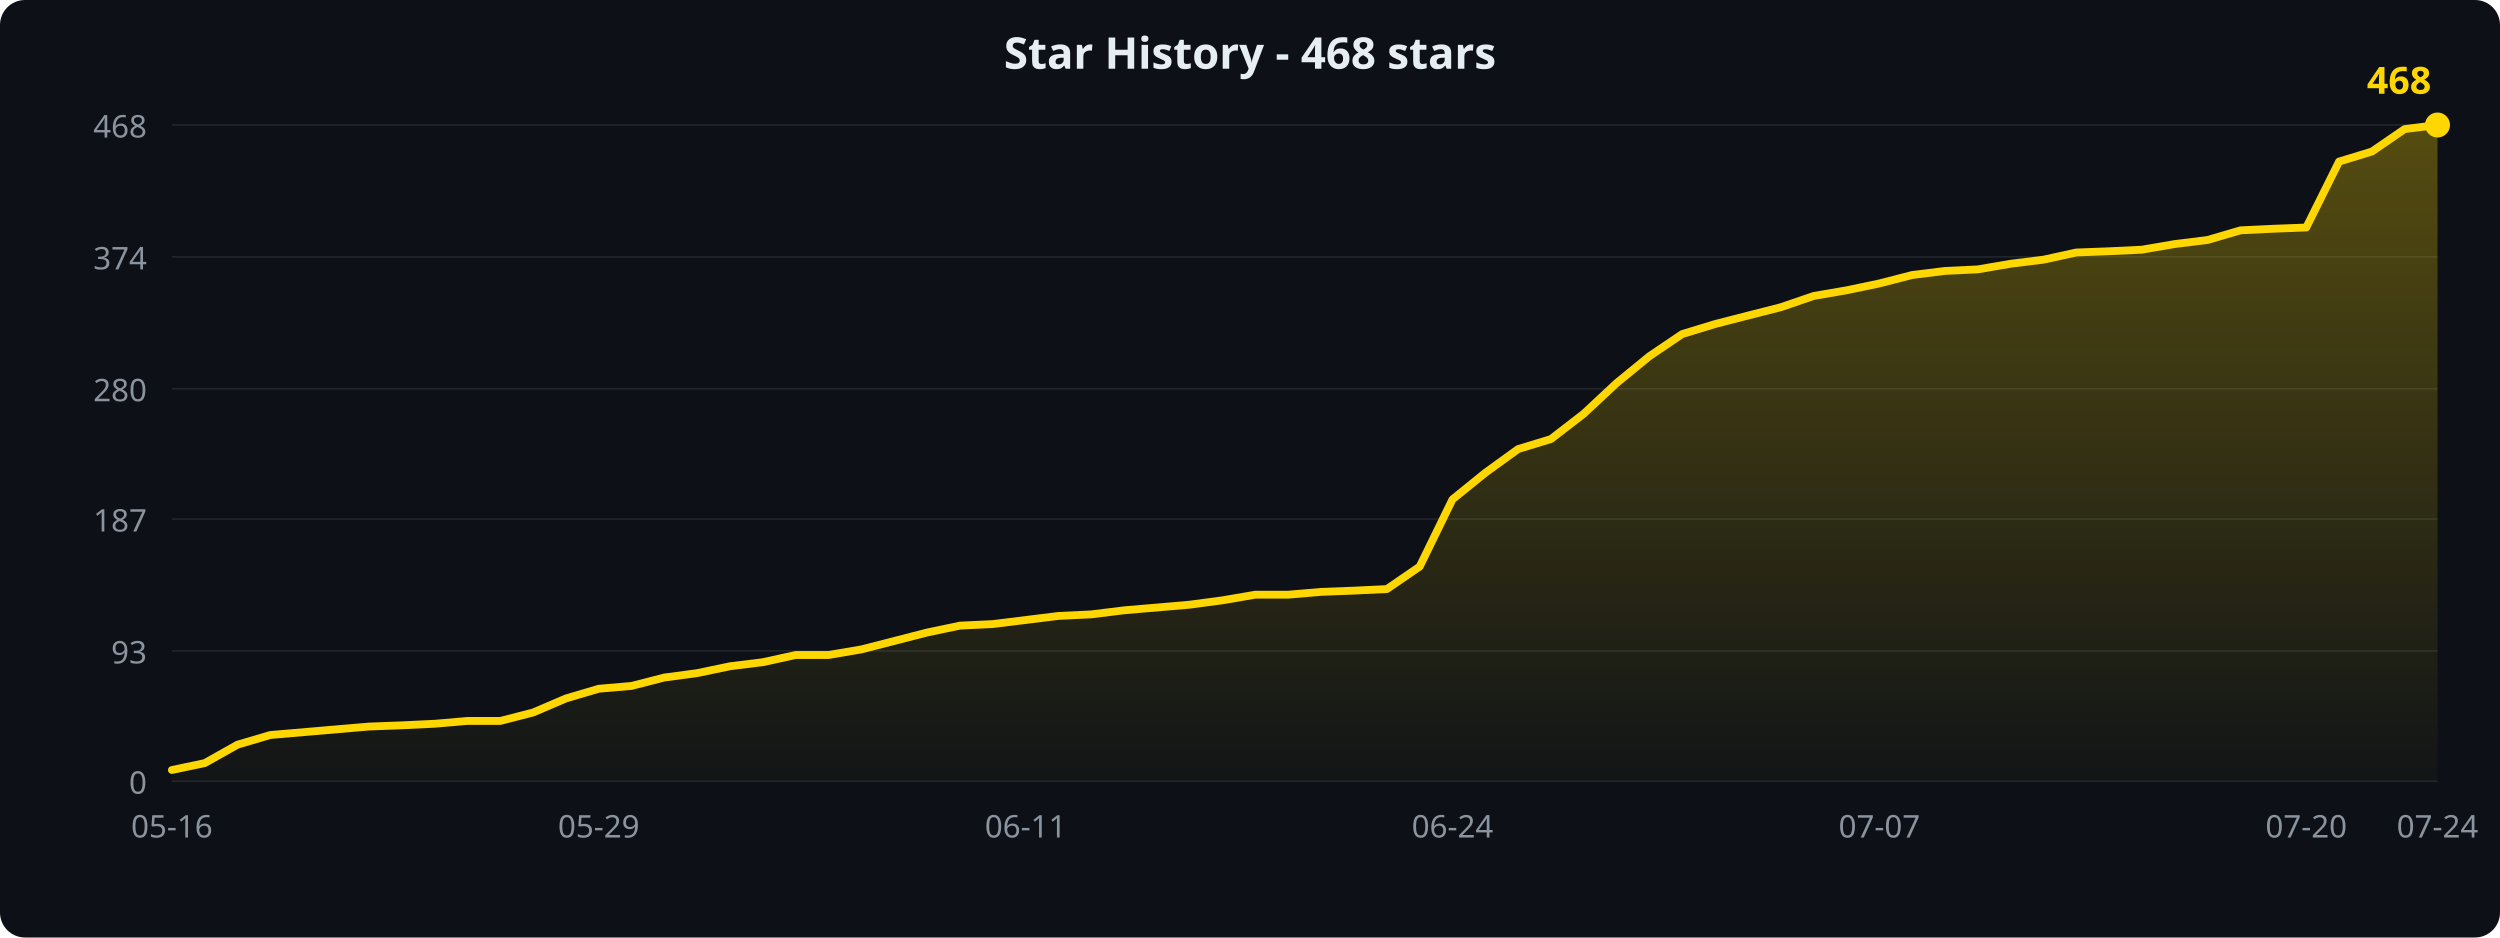
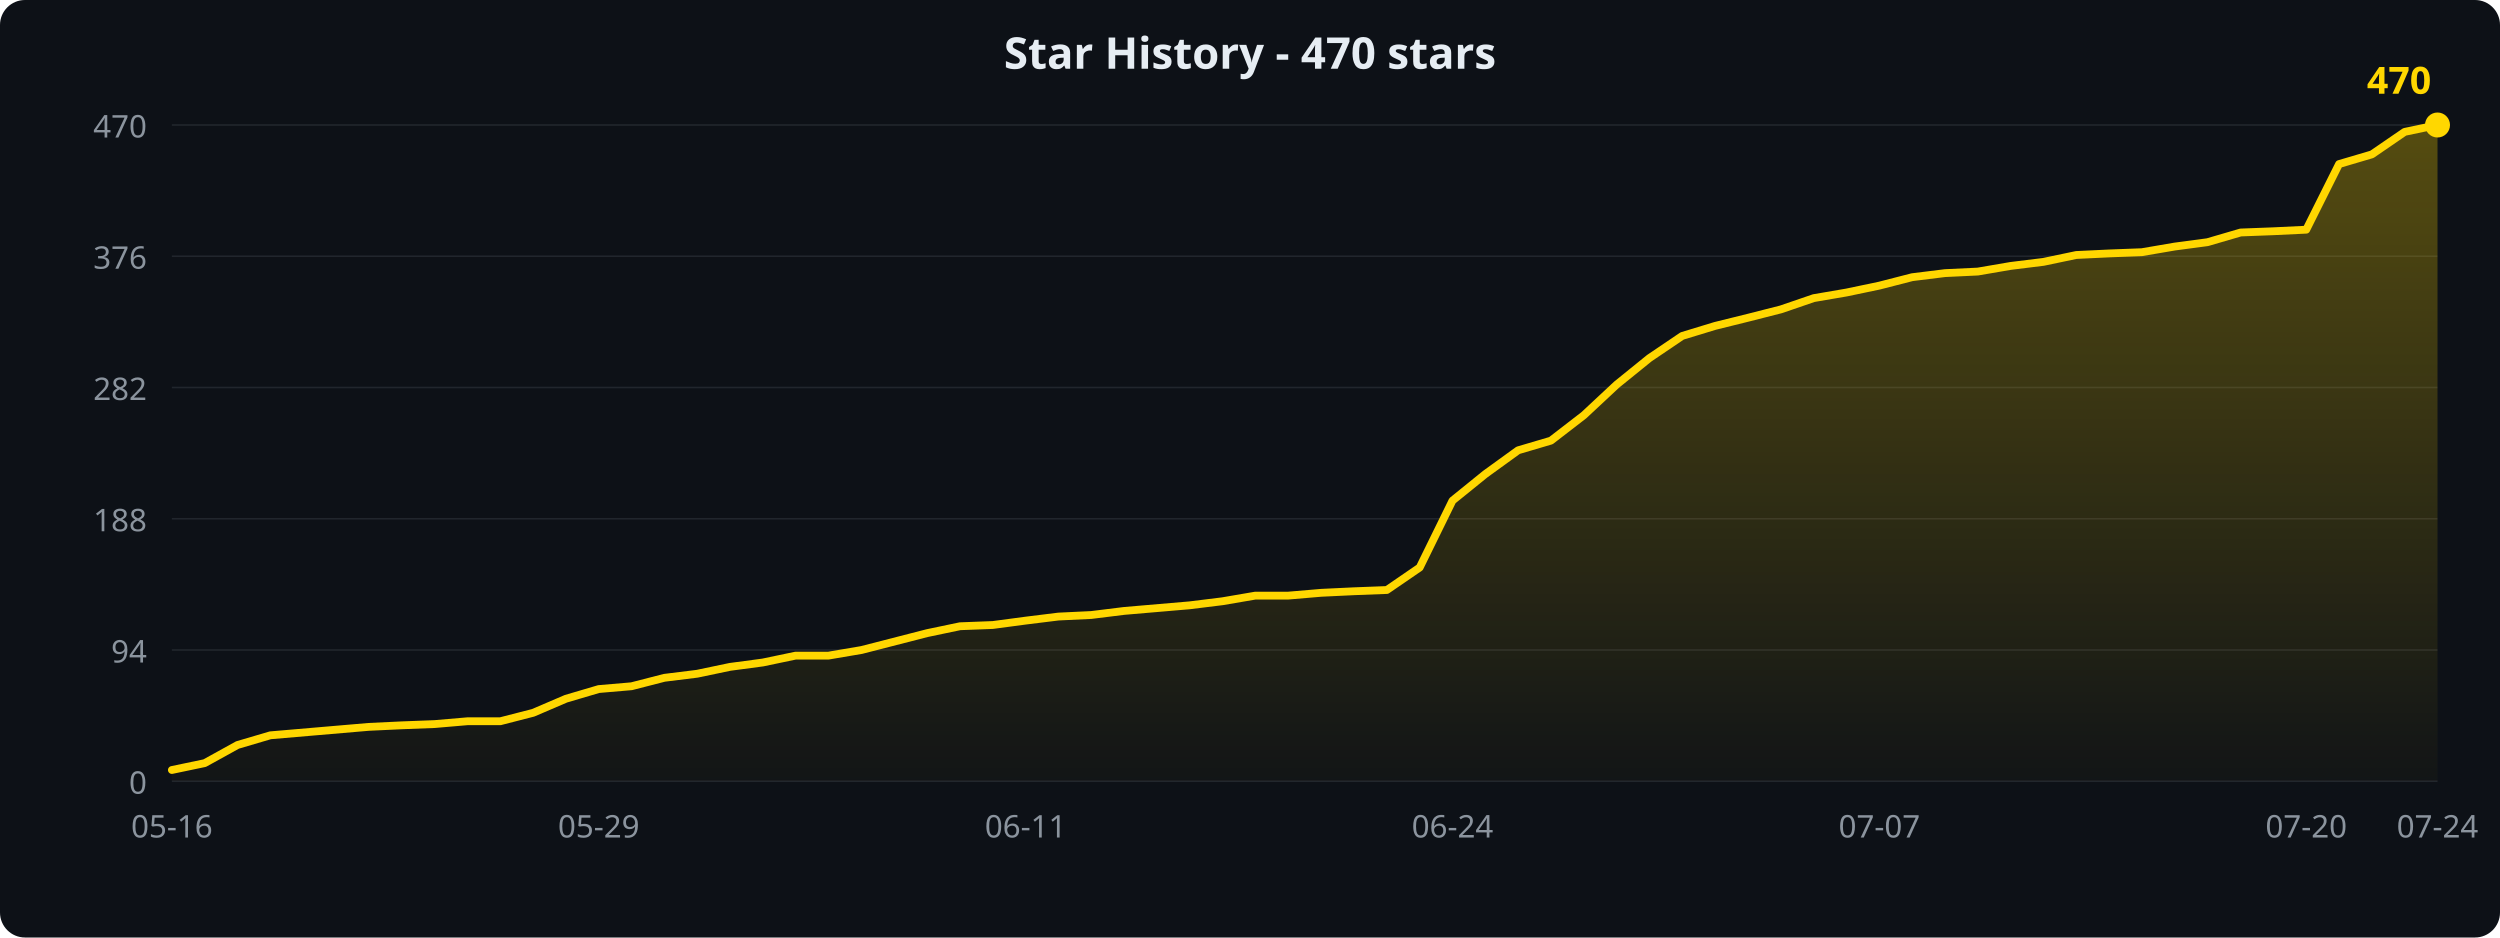
<svg xmlns="http://www.w3.org/2000/svg" viewBox="0 0 800 300" width="800" height="300">
  <defs>
    <linearGradient id="fill" x1="0" y1="0" x2="0" y2="1">
      <stop offset="0%" stop-color="#FFD700" stop-opacity="0.3" />
      <stop offset="100%" stop-color="#FFD700" stop-opacity="0.02" />
    </linearGradient>
  </defs>
  <rect width="800" height="300" rx="8" fill="#0d1117" />
  <text x="400.0" y="22" text-anchor="middle" fill="#e6edf3" font-family="system-ui,sans-serif" font-size="14" font-weight="600">
-     Star History - 468 stars
+     Star History - 470 stars
  </text>
  <line x1="55" y1="250.0" x2="780" y2="250.0" stroke="#21262d" stroke-width="0.5" />
  <text x="47" y="254.0" text-anchor="end" fill="#8b949e" font-family="system-ui,sans-serif" font-size="10">0</text>
-   <line x1="55" y1="208.3" x2="780" y2="208.3" stroke="#21262d" stroke-width="0.5" />
-   <text x="47" y="212.3" text-anchor="end" fill="#8b949e" font-family="system-ui,sans-serif" font-size="10">93</text>
-   <line x1="55" y1="166.1" x2="780" y2="166.1" stroke="#21262d" stroke-width="0.5" />
-   <text x="47" y="170.1" text-anchor="end" fill="#8b949e" font-family="system-ui,sans-serif" font-size="10">187</text>
-   <line x1="55" y1="124.4" x2="780" y2="124.4" stroke="#21262d" stroke-width="0.5" />
-   <text x="47" y="128.4" text-anchor="end" fill="#8b949e" font-family="system-ui,sans-serif" font-size="10">280</text>
-   <line x1="55" y1="82.2" x2="780" y2="82.2" stroke="#21262d" stroke-width="0.5" />
-   <text x="47" y="86.2" text-anchor="end" fill="#8b949e" font-family="system-ui,sans-serif" font-size="10">374</text>
+   <line x1="55" y1="208.0" x2="780" y2="208.0" stroke="#21262d" stroke-width="0.5" />
+   <text x="47" y="212.0" text-anchor="end" fill="#8b949e" font-family="system-ui,sans-serif" font-size="10">94</text>
+   <line x1="55" y1="166.0" x2="780" y2="166.0" stroke="#21262d" stroke-width="0.5" />
+   <text x="47" y="170.0" text-anchor="end" fill="#8b949e" font-family="system-ui,sans-serif" font-size="10">188</text>
+   <line x1="55" y1="124.0" x2="780" y2="124.0" stroke="#21262d" stroke-width="0.5" />
+   <text x="47" y="128.0" text-anchor="end" fill="#8b949e" font-family="system-ui,sans-serif" font-size="10">282</text>
+   <line x1="55" y1="82.0" x2="780" y2="82.0" stroke="#21262d" stroke-width="0.5" />
+   <text x="47" y="86.0" text-anchor="end" fill="#8b949e" font-family="system-ui,sans-serif" font-size="10">376</text>
  <line x1="55" y1="40.0" x2="780" y2="40.0" stroke="#21262d" stroke-width="0.5" />
-   <text x="47" y="44.0" text-anchor="end" fill="#8b949e" font-family="system-ui,sans-serif" font-size="10">468</text>
-   <polygon points="55.0,246.4 65.5,244.2 76.0,238.3 86.5,235.2 97.0,234.3 107.5,233.4 118.0,232.5 128.6,232.1 139.1,231.6 149.6,230.7 160.1,230.7 170.6,228.0 181.1,223.5 191.6,220.4 202.1,219.5 212.6,216.8 223.1,215.4 233.6,213.2 244.1,211.9 254.6,209.6 265.1,209.6 275.7,207.8 286.2,205.1 296.7,202.4 307.2,200.2 317.7,199.7 328.2,198.4 338.7,197.1 349.2,196.6 359.7,195.3 370.2,194.4 380.7,193.5 391.2,192.1 401.7,190.3 412.2,190.3 422.8,189.4 433.3,189.0 443.8,188.5 454.3,181.3 464.8,159.8 475.3,151.3 485.8,143.7 496.3,140.5 506.8,132.4 517.3,122.6 527.8,114.0 538.3,106.9 548.8,103.7 559.3,101.0 569.9,98.3 580.4,94.7 590.9,92.9 601.4,90.7 611.9,88.0 622.4,86.7 632.9,86.2 643.4,84.4 653.9,83.1 664.4,80.8 674.9,80.4 685.4,79.9 695.9,78.1 706.4,76.8 717.0,73.7 727.5,73.2 738.0,72.8 748.5,51.7 759.0,48.5 769.5,41.3 780.0,40.0 780.0,250.0 55.0,250.0" fill="url(#fill)" />
-   <polyline points="55.0,246.4 65.5,244.2 76.0,238.3 86.5,235.2 97.0,234.3 107.5,233.4 118.0,232.5 128.6,232.1 139.1,231.6 149.6,230.7 160.1,230.7 170.6,228.0 181.1,223.5 191.6,220.4 202.1,219.5 212.6,216.8 223.1,215.4 233.6,213.2 244.1,211.9 254.6,209.6 265.1,209.6 275.7,207.8 286.2,205.1 296.7,202.4 307.2,200.2 317.7,199.7 328.2,198.4 338.7,197.1 349.2,196.6 359.7,195.3 370.2,194.4 380.7,193.5 391.2,192.1 401.7,190.3 412.2,190.3 422.8,189.4 433.3,189.0 443.8,188.5 454.3,181.3 464.8,159.8 475.3,151.3 485.8,143.7 496.3,140.5 506.8,132.4 517.3,122.6 527.8,114.0 538.3,106.9 548.8,103.7 559.3,101.0 569.9,98.3 580.4,94.7 590.9,92.9 601.4,90.7 611.9,88.0 622.4,86.7 632.9,86.2 643.4,84.4 653.9,83.1 664.4,80.8 674.9,80.4 685.4,79.9 695.9,78.1 706.4,76.8 717.0,73.7 727.5,73.2 738.0,72.8 748.5,51.7 759.0,48.5 769.5,41.3 780.0,40.0" fill="none" stroke="#FFD700" stroke-width="2.5" stroke-linejoin="round" stroke-linecap="round" />
+   <text x="47" y="44.0" text-anchor="end" fill="#8b949e" font-family="system-ui,sans-serif" font-size="10">470</text>
+   <polygon points="55.0,246.4 65.5,244.2 76.0,238.4 86.5,235.3 97.0,234.4 107.5,233.5 118.0,232.6 128.6,232.1 139.1,231.7 149.6,230.8 160.1,230.8 170.6,228.1 181.1,223.6 191.6,220.5 202.1,219.6 212.6,216.9 223.1,215.6 233.6,213.4 244.1,212.0 254.6,209.8 265.1,209.8 275.7,208.0 286.2,205.3 296.7,202.6 307.2,200.4 317.7,200.0 328.2,198.6 338.7,197.3 349.2,196.8 359.7,195.5 370.2,194.6 380.7,193.7 391.2,192.4 401.7,190.6 412.2,190.6 422.8,189.7 433.3,189.2 443.8,188.8 454.3,181.6 464.8,160.2 475.3,151.7 485.8,144.1 496.3,141.0 506.8,132.9 517.3,123.1 527.8,114.6 538.3,107.5 548.8,104.3 559.3,101.7 569.9,99.0 580.4,95.4 590.9,93.6 601.4,91.4 611.9,88.7 622.4,87.4 632.9,86.9 643.4,85.1 653.9,83.8 664.4,81.6 674.9,81.1 685.4,80.7 695.9,78.9 706.4,77.5 717.0,74.4 727.5,74.0 738.0,73.5 748.5,52.5 759.0,49.4 769.5,42.2 780.0,40.0 780.0,250.0 55.0,250.0" fill="url(#fill)" />
+   <polyline points="55.0,246.4 65.5,244.2 76.0,238.4 86.5,235.3 97.0,234.4 107.5,233.5 118.0,232.6 128.6,232.1 139.1,231.7 149.6,230.8 160.1,230.8 170.6,228.1 181.1,223.6 191.6,220.5 202.1,219.6 212.6,216.9 223.1,215.6 233.6,213.4 244.1,212.0 254.6,209.8 265.1,209.8 275.7,208.0 286.2,205.3 296.7,202.6 307.2,200.4 317.7,200.0 328.2,198.6 338.7,197.3 349.2,196.8 359.7,195.5 370.2,194.6 380.7,193.7 391.2,192.4 401.7,190.6 412.2,190.6 422.8,189.7 433.3,189.2 443.8,188.8 454.3,181.6 464.8,160.2 475.3,151.7 485.8,144.1 496.3,141.0 506.8,132.9 517.3,123.1 527.8,114.6 538.3,107.5 548.8,104.3 559.3,101.7 569.9,99.0 580.4,95.4 590.9,93.6 601.4,91.4 611.9,88.7 622.4,87.4 632.9,86.9 643.4,85.1 653.9,83.8 664.4,81.6 674.9,81.1 685.4,80.7 695.9,78.9 706.4,77.5 717.0,74.4 727.5,74.0 738.0,73.5 748.5,52.5 759.0,49.4 769.5,42.2 780.0,40.0" fill="none" stroke="#FFD700" stroke-width="2.5" stroke-linejoin="round" stroke-linecap="round" />
  <text x="55.0" y="268" text-anchor="middle" fill="#8b949e" font-family="system-ui,sans-serif" font-size="10">05-16</text>
  <text x="191.6" y="268" text-anchor="middle" fill="#8b949e" font-family="system-ui,sans-serif" font-size="10">05-29</text>
  <text x="328.2" y="268" text-anchor="middle" fill="#8b949e" font-family="system-ui,sans-serif" font-size="10">06-11</text>
  <text x="464.8" y="268" text-anchor="middle" fill="#8b949e" font-family="system-ui,sans-serif" font-size="10">06-24</text>
  <text x="601.4" y="268" text-anchor="middle" fill="#8b949e" font-family="system-ui,sans-serif" font-size="10">07-07</text>
  <text x="738.0" y="268" text-anchor="middle" fill="#8b949e" font-family="system-ui,sans-serif" font-size="10">07-20</text>
  <text x="780.0" y="268" text-anchor="middle" fill="#8b949e" font-family="system-ui,sans-serif" font-size="10">07-24</text>
  <circle cx="780.0" cy="40.0" r="4" fill="#FFD700" />
-   <text x="778.0" y="30.0" text-anchor="end" fill="#FFD700" font-family="system-ui,sans-serif" font-size="12" font-weight="600">468</text>
+   <text x="778.0" y="30.0" text-anchor="end" fill="#FFD700" font-family="system-ui,sans-serif" font-size="12" font-weight="600">470</text>
</svg>
